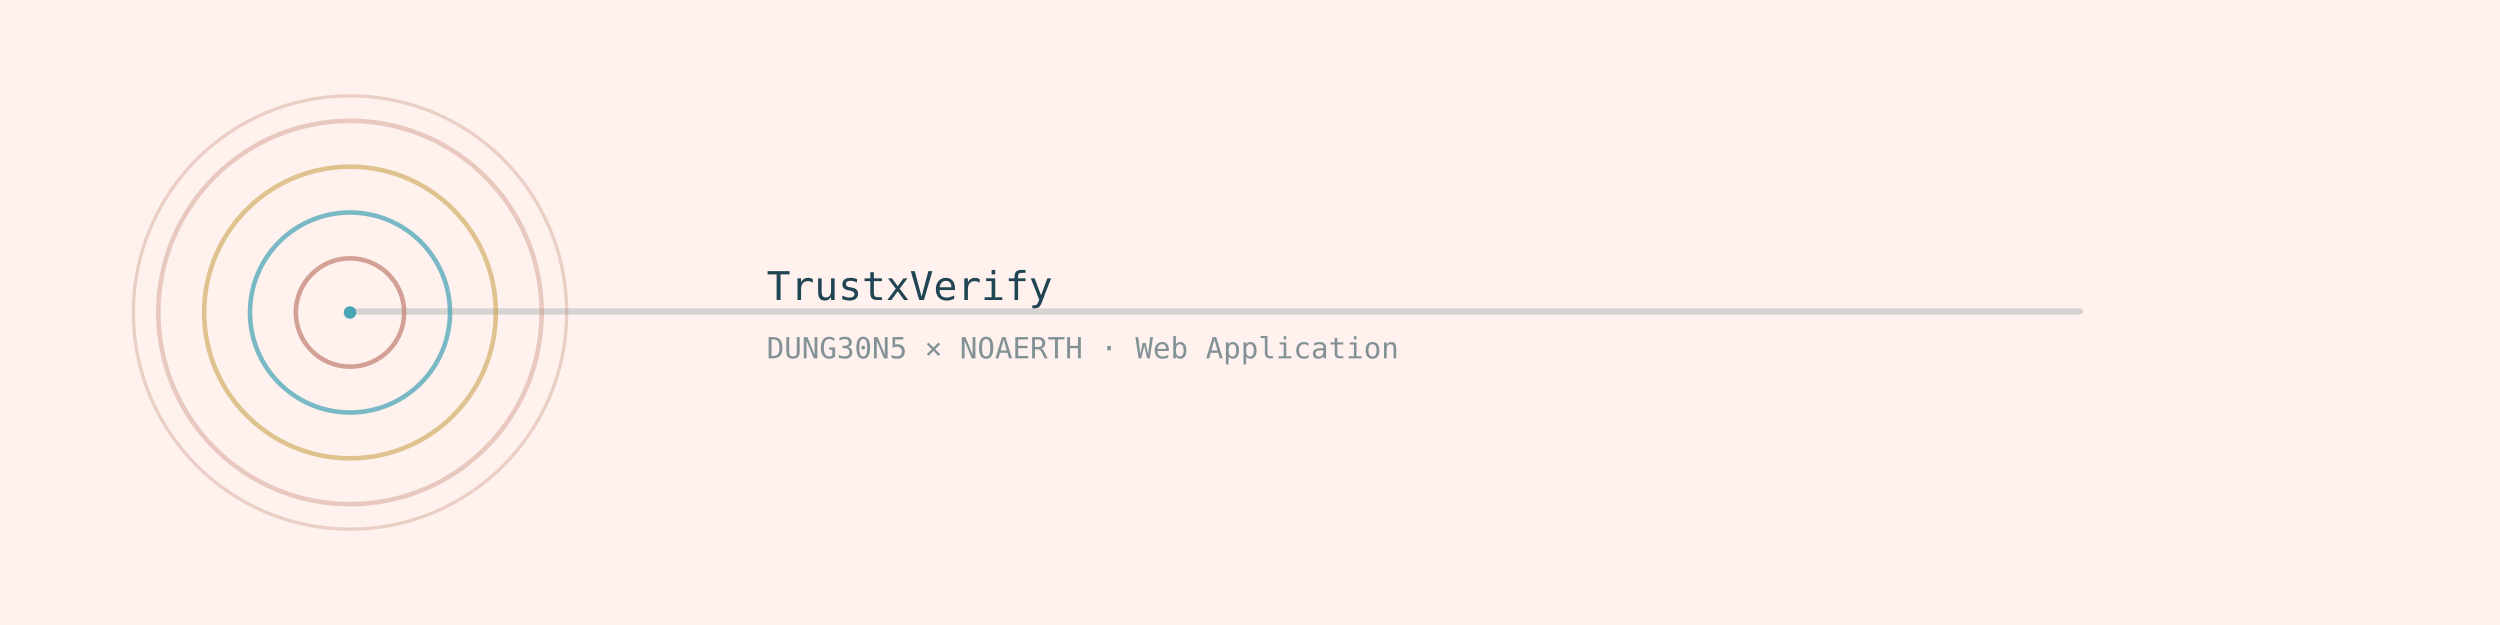
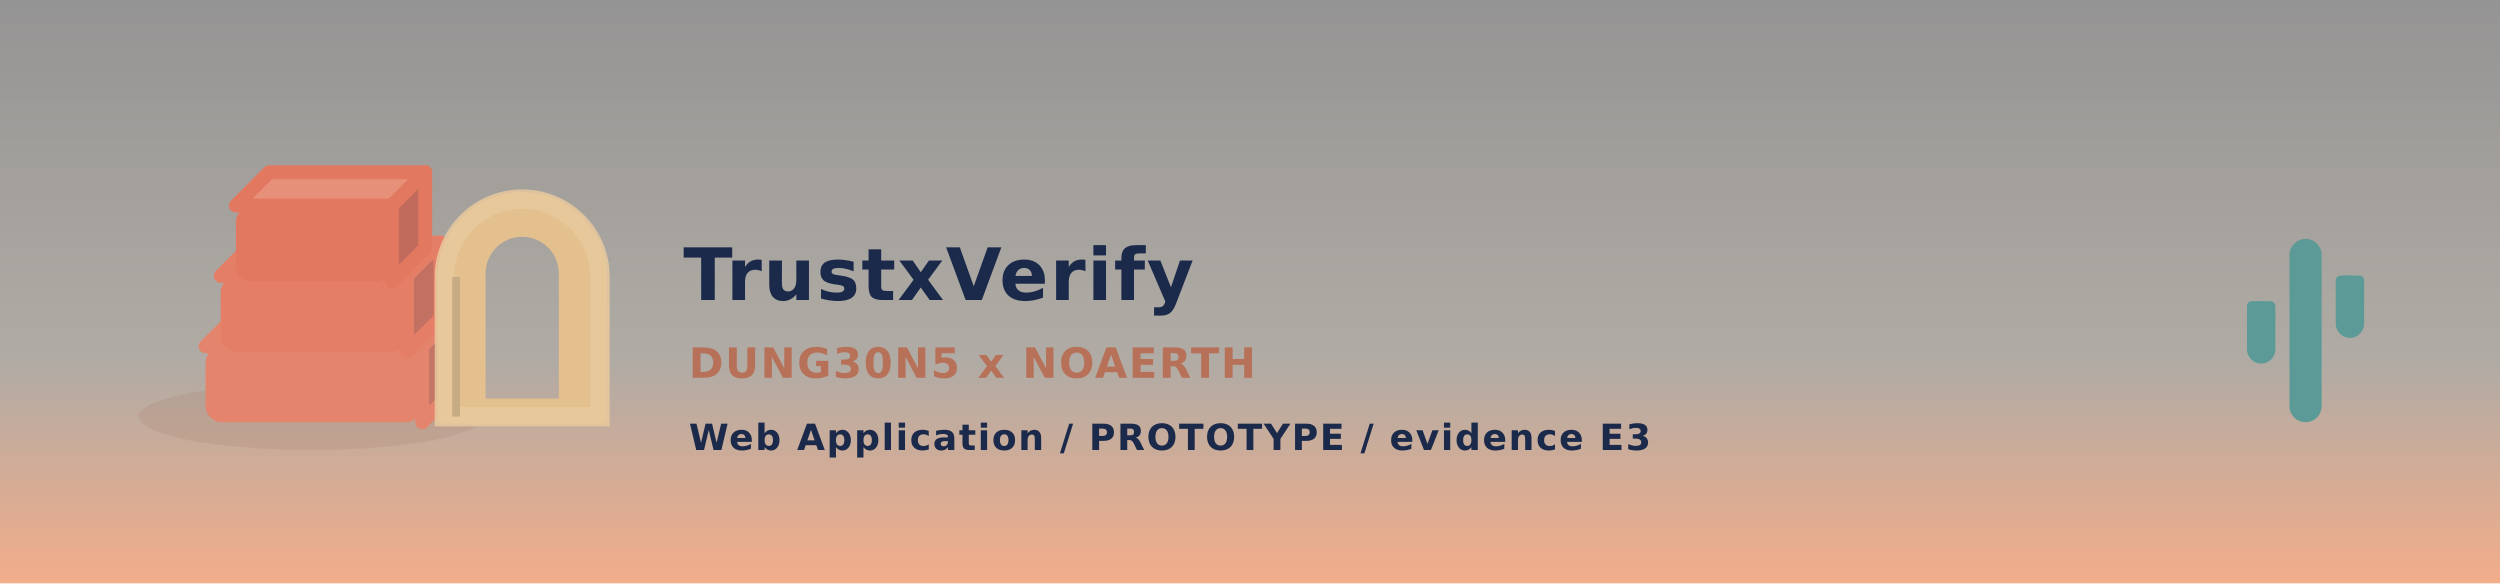
- <svg xmlns="http://www.w3.org/2000/svg" viewBox="0 0 1200 300" width="1200" height="300" role="img" aria-label="TrustxVerify identity object">
-   <rect width="1200" height="300" fill="#fff1ed" />
-   <defs>
-     <linearGradient id="gft" x1="0" y1="0" x2="1" y2="1">
-       <stop offset="0%" stop-color="#c78c7e" />
-       <stop offset="100%" stop-color="#389eb2" />
-     </linearGradient>
-   </defs>
-   <rect x="168.00" y="148.00" width="832.00" height="3.00" rx="2.00" fill="rgba(6,50,65,0.160)" opacity="1.00" />
-   <circle cx="168.00" cy="150.00" r="26.00" fill="none" stroke="rgba(199,140,126,0.800)" stroke-width="2.20" opacity="1.00" />
-   <circle cx="168.00" cy="150.00" r="48.00" fill="none" stroke="rgba(56,158,178,0.670)" stroke-width="2.20" opacity="1.00" />
-   <circle cx="168.00" cy="150.00" r="70.00" fill="none" stroke="rgba(194,155,62,0.540)" stroke-width="2.20" opacity="1.00" />
-   <circle cx="168.00" cy="150.00" r="92.00" fill="none" stroke="rgba(199,140,126,0.410)" stroke-width="2.20" opacity="1.00" />
+ <svg xmlns="http://www.w3.org/2000/svg" width="900" height="210" viewBox="0 0 900 210" role="img" aria-label="TrustxVerify - identity object">
+   <linearGradient id="skyf" x1="0" y1="0" x2="0" y2="1">
+     <stop offset="0" stop-color="#959494" />
+     <stop offset="0.62" stop-color="#b0aba4" />
+     <stop offset="1" stop-color="#f3ad8a" />
+   </linearGradient>
+   <rect width="900" height="210" fill="url(#skyf)" />
+   <rect x="0" y="352" width="900" height="-142" fill="#e9cda3" />
+   <rect x="0" y="352" width="900" height="3" fill="#ebd1a9" />
+   <ellipse cx="112" cy="150" rx="62" ry="12" fill="rgba(138,90,68,0.11)" />
  <g>
-     <circle cx="168.00" cy="150.00" r="104.00" fill="none" stroke="rgba(199,140,126,0.350)" stroke-width="1.60" opacity="1.00" />
-     <animate attributeName="opacity" values="0.25;1.0;0.25" dur="14.5s" begin="0s" repeatCount="indefinite" />
+     <path d="M74,124.67 L152,124.67 L164,112.67 L86,112.67 Z" fill="#e99a82" stroke="#e5846c" stroke-width="5" stroke-linejoin="round" />
+     <path d="M152,124.67 L164,112.67 L164,140 L152,152 Z" fill="#c37566" stroke="#e5846c" stroke-width="5" stroke-linejoin="round" />
+     <rect x="74" y="124.67" width="78" height="27.33" rx="6" fill="#e5846c" />
+     <path d="M79.46,99.33 L146.54,99.33 L158.54,87.33 L91.46,87.33 Z" fill="#e8957d" stroke="#e47e66" stroke-width="5" stroke-linejoin="round" />
+     <path d="M146.54,99.33 L158.54,87.33 L158.54,114.67 L146.54,126.67 Z" fill="#c27061" stroke="#e47e66" stroke-width="5" stroke-linejoin="round" />
+     <rect x="79.46" y="99.33" width="67.08" height="27.33" rx="6" fill="#e47e66" />
+     <path d="M84.92,74 L141.08,74 L153.08,62 L96.92,62 Z" fill="#e79079" stroke="#e37861" stroke-width="5" stroke-linejoin="round" />
+     <path d="M141.08,74 L153.08,62 L153.08,89.33 L141.08,101.33 Z" fill="#c16b5d" stroke="#e37861" stroke-width="5" stroke-linejoin="round" />
+     <rect x="84.92" y="74" width="56.16" height="27.33" rx="6" fill="#e37861" />
+     <animate attributeName="opacity" values="0.72;1;0.72" dur="6s" begin="0s" repeatCount="indefinite" />
  </g>
-   <circle cx="168" cy="150" r="3" fill="rgba(56,158,178,0.900)">
-     <animate attributeName="opacity" values="0.35;0.95;0.35" dur="14.5s" begin="0s" repeatCount="indefinite" />
-   </circle>
-   <text x="368" y="144" font-family="ui-monospace,Menlo,monospace" font-size="19" fill="rgba(6,50,65,0.900)">TrustxVerify</text>
-   <text x="368" y="172" font-family="ui-monospace,Menlo,monospace" font-size="14" fill="rgba(6,50,65,0.500)">DUNG30N5 × NOAERTH · Web Application</text>
+   <path d="M160,150 L160,99.68 A28,28 0 0 1 216,99.68 L216,150 Z M172.32,146 L172.32,98.43 A15.68,15.68 0 0 1 203.68,98.43 L203.68,146 Z" fill="#e3c08d" fill-rule="evenodd" stroke="#e3c08d" stroke-width="5" stroke-linejoin="round" />
+   <path d="M160,150 L160,99.68 A28,28 0 0 1 216,99.68 L216,150 Z" fill="none" stroke="#e8c99d" stroke-width="7" stroke-linecap="round" opacity="0.85" />
+   <rect x="162.8" y="99.68" width="2.8" height="50.32" fill="#c7ab84" />
+   <text x="246" y="108" font-family="Verdana,DejaVu Sans,sans-serif" font-size="26" font-weight="700" letter-spacing="0.6" fill="#1b2a4a" text-anchor="start">TrustxVerify</text>
+   <text x="248" y="136" font-family="Verdana,DejaVu Sans,sans-serif" font-size="15" font-weight="700" letter-spacing="0.6" fill="#b87159" text-anchor="start">DUNG30N5 x NOAERTH</text>
+   <text x="248" y="162" font-family="Verdana,DejaVu Sans,sans-serif" font-size="13" font-weight="700" letter-spacing="0.6" fill="#1b2a4a" text-anchor="start">Web Application  /  PROTOTYPE  /  evidence E3</text>
+   <rect x="824.22" y="86" width="11.56" height="66" rx="5.78" fill="#5b9a97" />
+   <rect x="808.92" y="108.44" width="10.2" height="22.44" rx="5.1" fill="#5b9a97" />
+   <rect x="808.92" y="108.44" width="10.2" height="6.6" rx="1.7" fill="#5b9a97" />
+   <rect x="840.88" y="99.2" width="10.2" height="22.44" rx="5.1" fill="#5b9a97" />
+   <rect x="840.88" y="99.2" width="10.2" height="6.6" rx="1.7" fill="#5b9a97" />
</svg>
